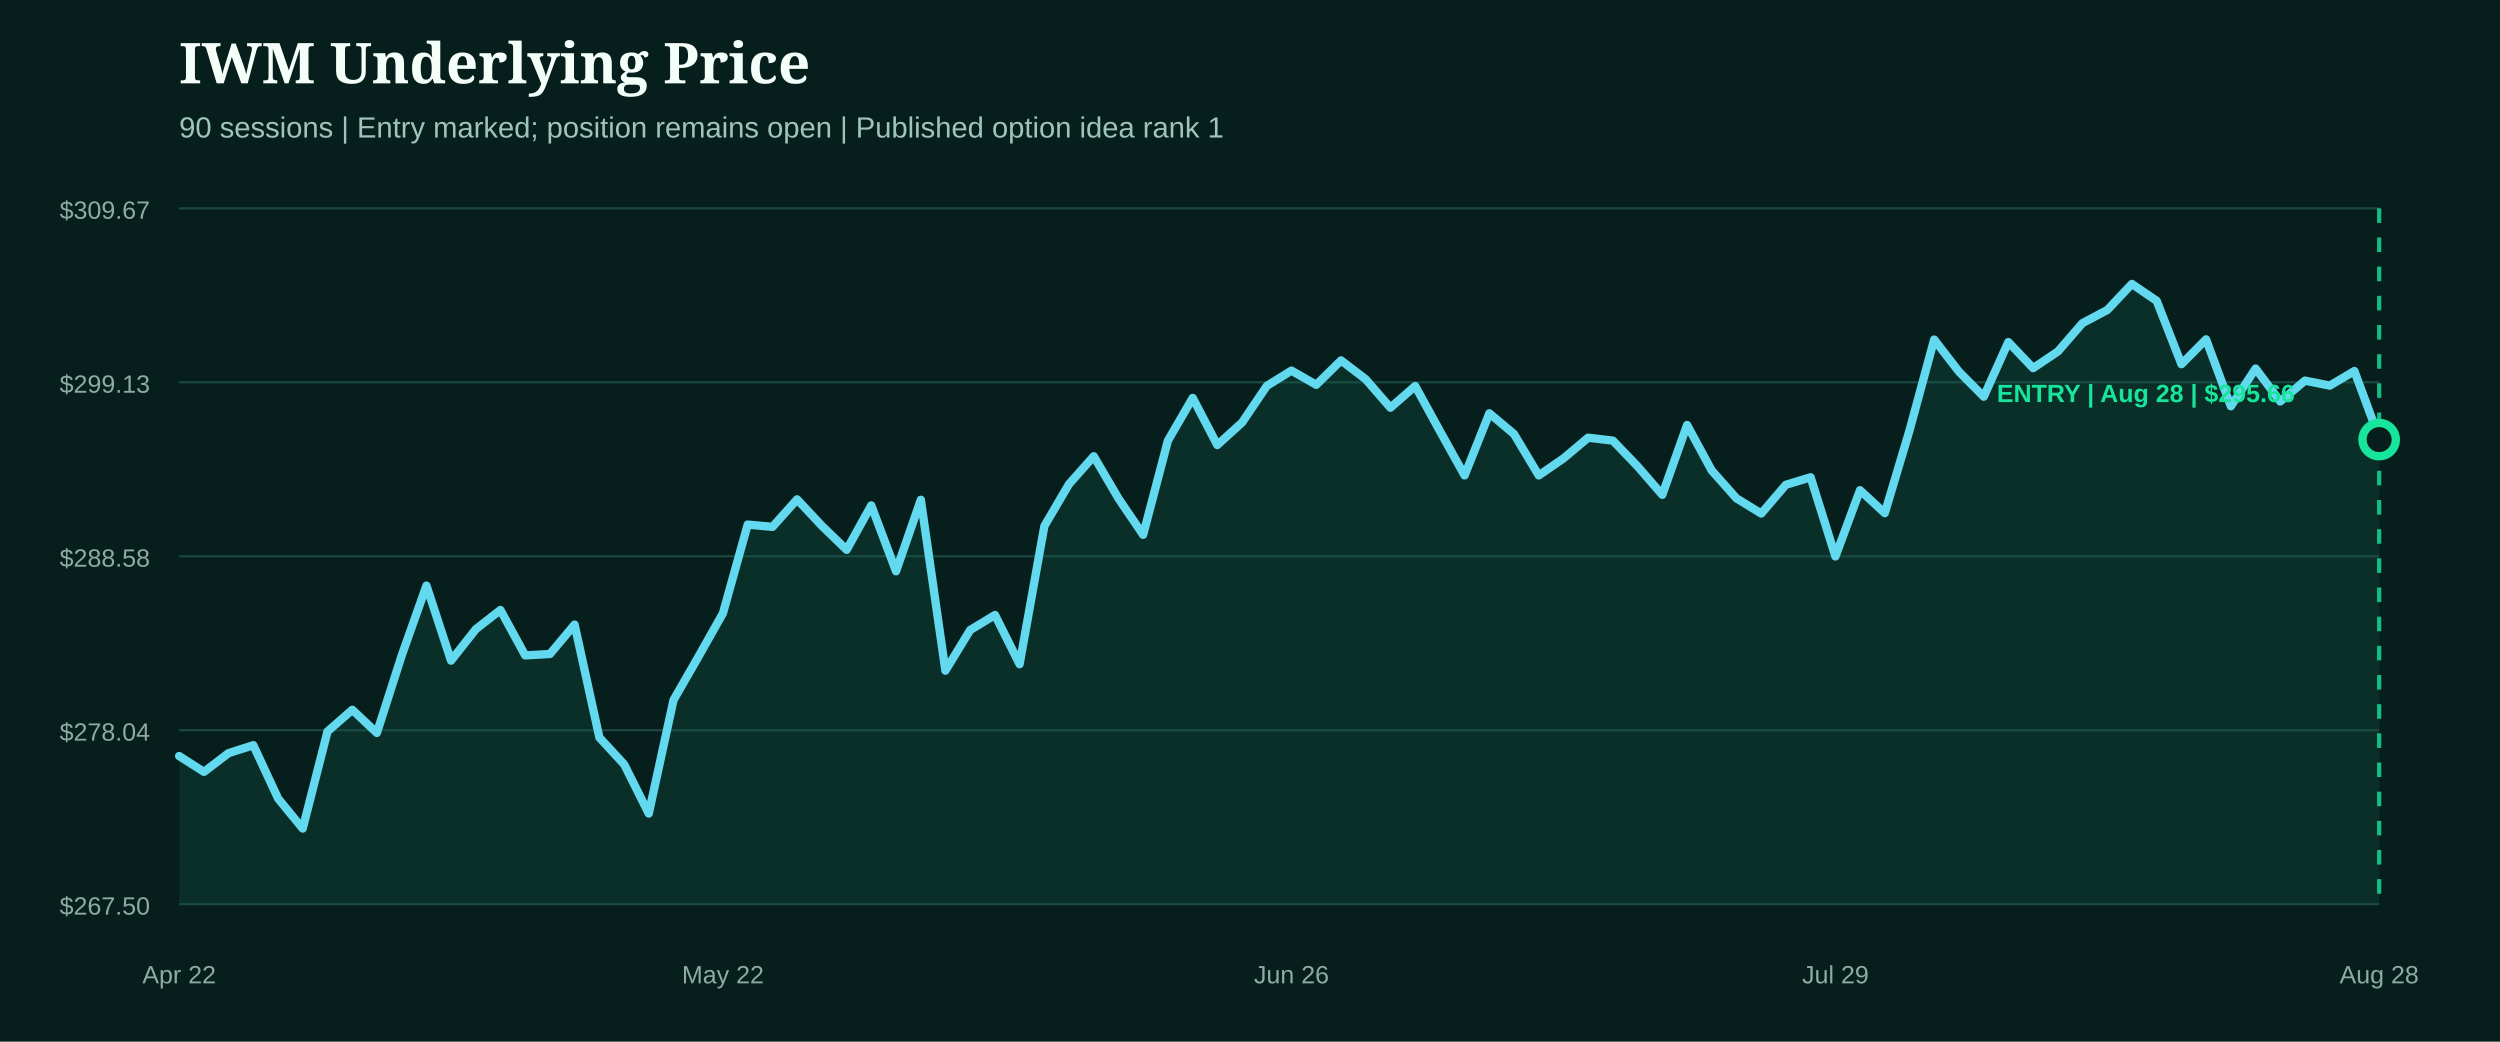
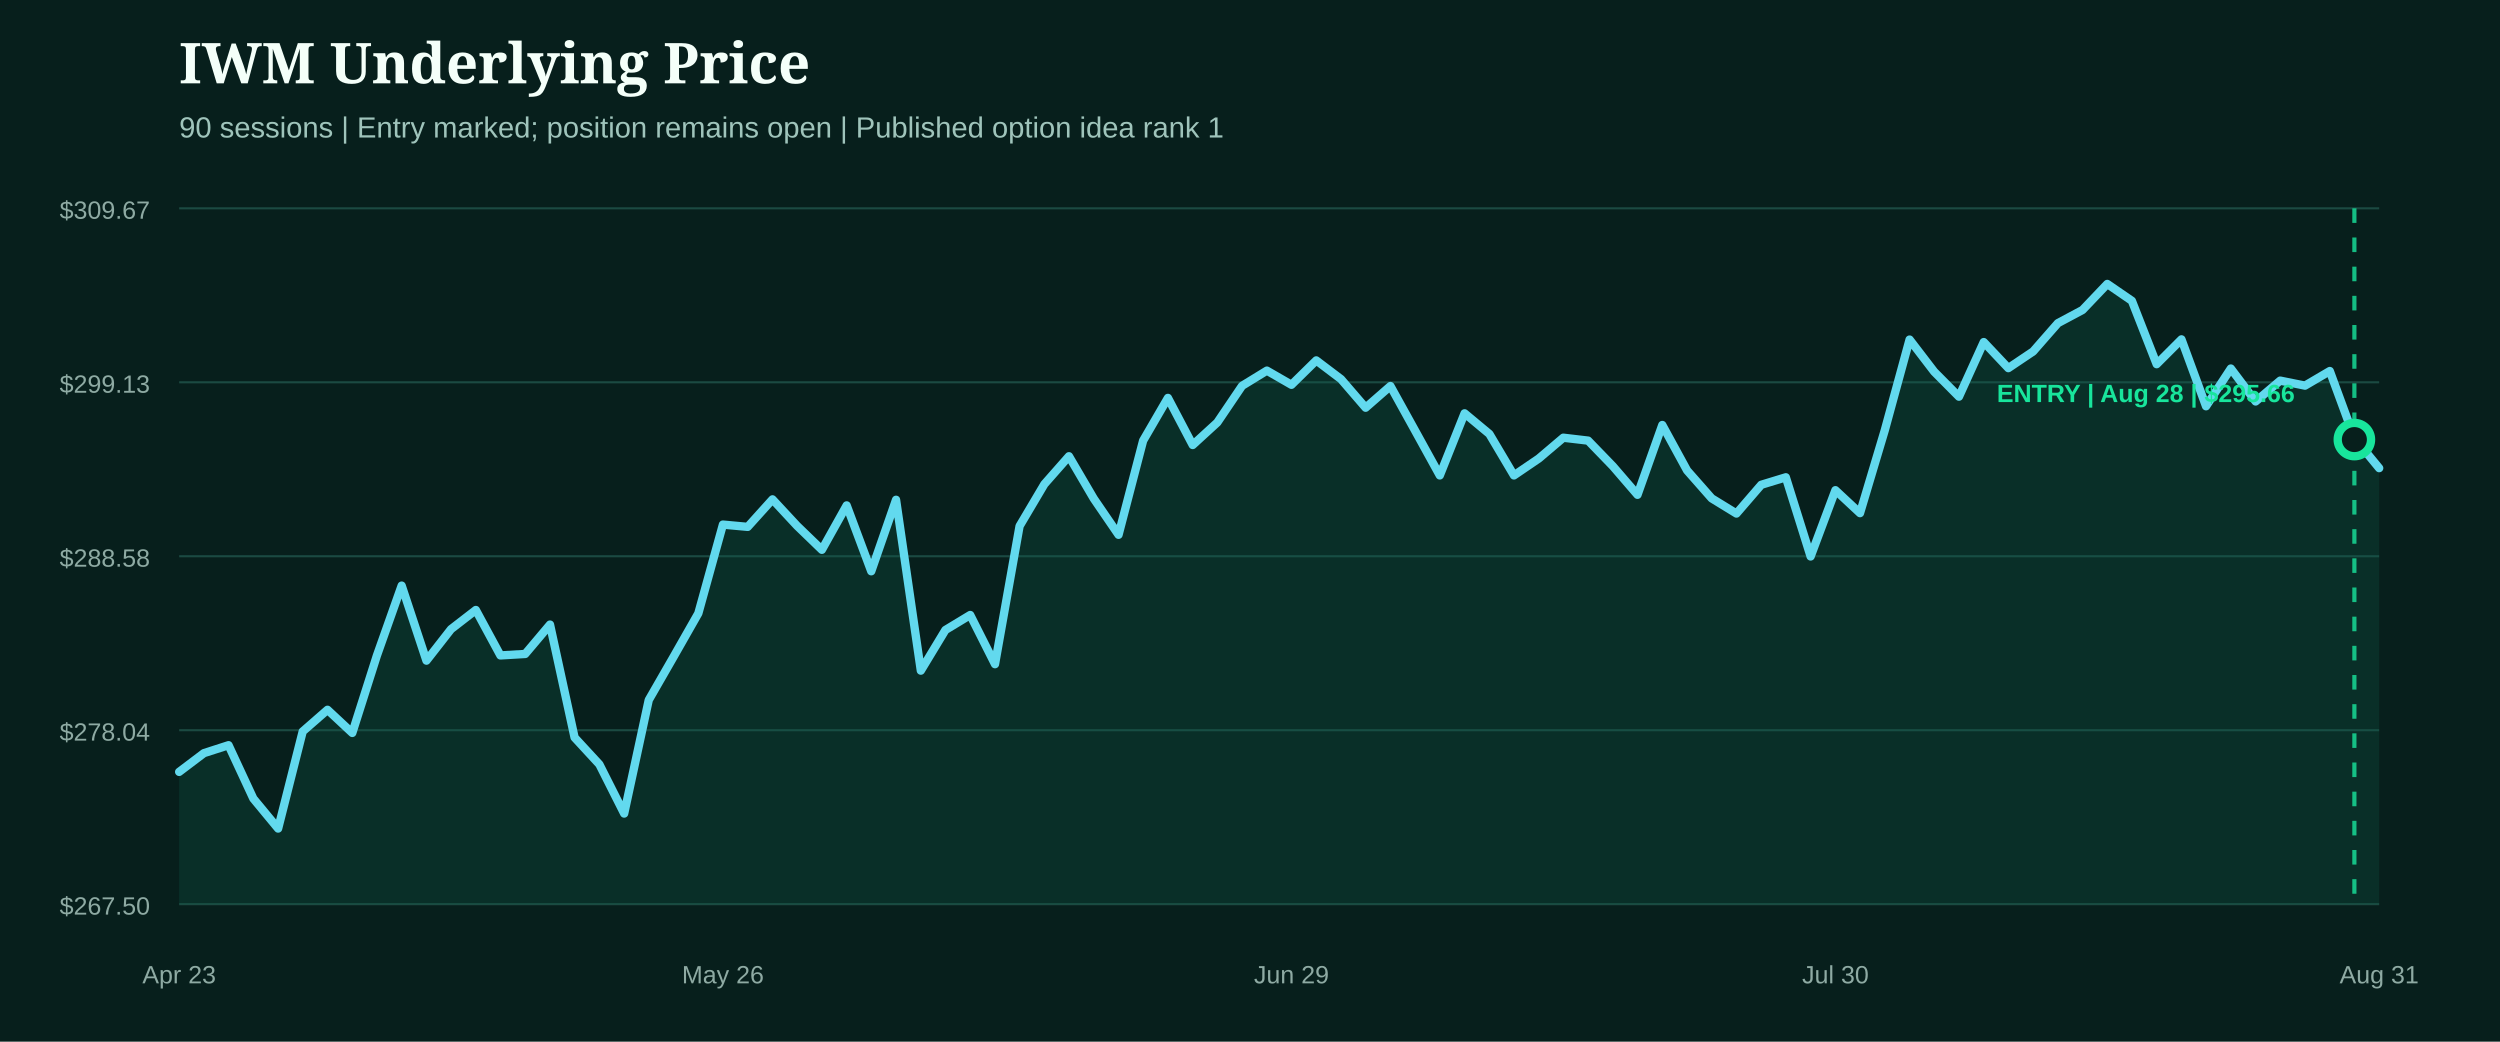
<svg xmlns="http://www.w3.org/2000/svg" width="1200" height="500" viewBox="0 0 1200 500" role="img" aria-label="IWM underlying price from entry">
  <rect width="1200" height="500" fill="#071f1c" />
  <style>.head{fill:#f4fff9;font:800 27px Georgia,serif}.sub{fill:#9fc4bb;font:14px Arial,sans-serif}.axis{fill:#8eaaa3;font:12px Arial,sans-serif}.marker{font:800 12px Arial,sans-serif}</style>
  <text x="86" y="40" class="head">IWM Underlying Price</text>
  <text x="86" y="66" class="sub">90 sessions | Entry marked; position remains open | Published option idea rank 1</text>
  <line x1="86" x2="1142" y1="100.0" y2="100.0" stroke="#1b4a42" stroke-width="1" />
  <text x="72" y="105.0" text-anchor="end" class="axis">$309.67</text>
  <line x1="86" x2="1142" y1="183.5" y2="183.5" stroke="#1b4a42" stroke-width="1" />
  <text x="72" y="188.5" text-anchor="end" class="axis">$299.13</text>
  <line x1="86" x2="1142" y1="267.0" y2="267.0" stroke="#1b4a42" stroke-width="1" />
  <text x="72" y="272.0" text-anchor="end" class="axis">$288.58</text>
  <line x1="86" x2="1142" y1="350.5" y2="350.5" stroke="#1b4a42" stroke-width="1" />
  <text x="72" y="355.5" text-anchor="end" class="axis">$278.04</text>
  <line x1="86" x2="1142" y1="434.0" y2="434.0" stroke="#1b4a42" stroke-width="1" />
  <text x="72" y="439.0" text-anchor="end" class="axis">$267.50</text>
-   <path d="M86.0,362.9 L97.9,370.5 L109.7,361.5 L121.6,357.7 L133.5,383.3 L145.3,397.7 L157.2,351.1 L169.1,340.7 L180.9,351.8 L192.8,314.7 L204.7,281.1 L216.5,317.1 L228.4,302.0 L240.2,292.8 L252.1,314.6 L264.0,313.9 L275.8,299.8 L287.7,354.0 L299.6,366.9 L311.4,390.5 L323.3,336.0 L335.2,315.3 L347.0,294.4 L358.9,251.8 L370.8,252.9 L382.6,239.7 L394.5,252.4 L406.4,263.9 L418.2,242.6 L430.1,274.2 L442.0,239.9 L453.8,321.9 L465.7,302.4 L477.6,295.2 L489.4,318.8 L501.3,252.5 L513.1,232.4 L525.0,219.0 L536.9,239.3 L548.7,256.7 L560.6,211.5 L572.5,191.0 L584.3,213.6 L596.2,202.8 L608.1,185.2 L619.9,177.9 L631.8,184.7 L643.7,173.0 L655.5,182.0 L667.4,195.7 L679.3,185.3 L691.1,206.8 L703.0,228.2 L714.9,198.4 L726.7,208.3 L738.6,228.2 L750.4,220.1 L762.3,210.1 L774.2,211.5 L786.0,223.8 L797.9,237.5 L809.8,204.0 L821.6,225.8 L833.5,239.2 L845.4,246.5 L857.2,232.7 L869.1,229.1 L881.0,267.1 L892.8,235.3 L904.7,246.3 L916.6,206.5 L928.4,163.0 L940.3,178.4 L952.2,190.4 L964.0,164.2 L975.9,176.7 L987.8,168.7 L999.6,155.1 L1011.5,148.8 L1023.3,136.3 L1035.2,144.4 L1047.1,174.8 L1058.9,162.9 L1070.8,195.0 L1082.7,176.9 L1094.5,192.7 L1106.4,182.7 L1118.3,185.1 L1130.1,178.1 L1142.0,210.2 L1142.0,434.0 L86.0,434.0 Z" fill="#0f5949" opacity="0.28" />
-   <path d="M86.0,362.9 L97.9,370.5 L109.7,361.5 L121.6,357.7 L133.5,383.3 L145.3,397.7 L157.2,351.1 L169.1,340.7 L180.9,351.8 L192.8,314.7 L204.7,281.1 L216.5,317.1 L228.4,302.0 L240.2,292.8 L252.1,314.6 L264.0,313.9 L275.8,299.8 L287.7,354.0 L299.6,366.9 L311.4,390.5 L323.3,336.0 L335.2,315.3 L347.0,294.4 L358.9,251.8 L370.8,252.9 L382.6,239.7 L394.5,252.4 L406.4,263.9 L418.2,242.6 L430.1,274.2 L442.0,239.9 L453.8,321.9 L465.7,302.4 L477.6,295.2 L489.4,318.8 L501.3,252.5 L513.1,232.4 L525.0,219.0 L536.9,239.3 L548.7,256.7 L560.6,211.5 L572.5,191.0 L584.3,213.6 L596.2,202.8 L608.1,185.2 L619.9,177.9 L631.8,184.7 L643.7,173.0 L655.5,182.0 L667.4,195.7 L679.3,185.3 L691.1,206.8 L703.0,228.2 L714.9,198.4 L726.7,208.3 L738.6,228.2 L750.4,220.1 L762.3,210.1 L774.2,211.5 L786.0,223.8 L797.9,237.5 L809.8,204.0 L821.6,225.8 L833.5,239.2 L845.4,246.5 L857.2,232.7 L869.1,229.1 L881.0,267.1 L892.8,235.3 L904.7,246.3 L916.6,206.5 L928.4,163.0 L940.3,178.4 L952.2,190.4 L964.0,164.2 L975.9,176.7 L987.8,168.7 L999.6,155.1 L1011.5,148.8 L1023.3,136.3 L1035.2,144.4 L1047.1,174.8 L1058.9,162.9 L1070.8,195.0 L1082.7,176.9 L1094.5,192.7 L1106.4,182.7 L1118.3,185.1 L1130.1,178.1 L1142.0,210.2" fill="none" stroke="#62d9ee" stroke-width="4" stroke-linecap="round" stroke-linejoin="round" />
+   <path d="M86.0,370.5 L97.9,361.5 L109.7,357.7 L121.6,383.3 L133.5,397.7 L145.3,351.1 L157.2,340.7 L169.1,351.8 L180.9,314.7 L192.8,281.1 L204.7,317.1 L216.5,302.0 L228.4,292.8 L240.2,314.6 L252.1,313.9 L264.0,299.8 L275.8,354.0 L287.7,366.9 L299.6,390.5 L311.4,336.0 L323.3,315.3 L335.2,294.4 L347.0,251.8 L358.9,252.9 L370.8,239.7 L382.6,252.4 L394.5,263.9 L406.4,242.6 L418.2,274.2 L430.1,239.9 L442.0,321.9 L453.8,302.4 L465.7,295.2 L477.6,318.8 L489.4,252.5 L501.3,232.4 L513.1,219.0 L525.0,239.3 L536.9,256.7 L548.7,211.5 L560.6,191.0 L572.5,213.6 L584.3,202.8 L596.2,185.2 L608.1,177.9 L619.9,184.7 L631.8,173.0 L643.7,182.0 L655.5,195.7 L667.4,185.3 L679.3,206.8 L691.1,228.2 L703.0,198.4 L714.9,208.3 L726.7,228.2 L738.6,220.1 L750.4,210.1 L762.3,211.5 L774.2,223.8 L786.0,237.5 L797.9,204.0 L809.8,225.8 L821.6,239.2 L833.5,246.5 L845.4,232.7 L857.2,229.1 L869.1,267.1 L881.0,235.3 L892.8,246.3 L904.7,206.5 L916.6,163.0 L928.4,178.4 L940.3,190.4 L952.2,164.2 L964.0,176.7 L975.9,168.7 L987.8,155.1 L999.6,148.8 L1011.5,136.3 L1023.3,144.4 L1035.2,174.8 L1047.1,162.9 L1058.9,195.0 L1070.8,176.9 L1082.7,192.7 L1094.5,182.7 L1106.4,185.1 L1118.3,178.1 L1130.1,210.2 L1142.0,224.7 L1142.0,434.0 L86.0,434.0 Z" fill="#0f5949" opacity="0.28" />
+   <path d="M86.0,370.5 L97.9,361.5 L109.7,357.7 L121.6,383.3 L133.5,397.7 L145.3,351.1 L157.2,340.7 L169.1,351.8 L180.9,314.7 L192.8,281.1 L204.7,317.1 L216.5,302.0 L228.4,292.8 L240.2,314.6 L252.1,313.9 L264.0,299.8 L275.8,354.0 L287.7,366.9 L299.6,390.5 L311.4,336.0 L323.3,315.3 L335.2,294.4 L347.0,251.8 L358.9,252.9 L370.8,239.7 L382.6,252.4 L394.5,263.9 L406.4,242.6 L418.2,274.2 L430.1,239.9 L442.0,321.9 L453.8,302.4 L465.7,295.2 L477.6,318.8 L489.4,252.5 L501.3,232.4 L513.1,219.0 L525.0,239.3 L536.9,256.7 L548.7,211.5 L560.6,191.0 L572.5,213.6 L584.3,202.8 L596.2,185.2 L608.1,177.9 L619.9,184.7 L631.8,173.0 L643.7,182.0 L655.5,195.7 L667.4,185.3 L679.3,206.8 L691.1,228.2 L703.0,198.4 L714.9,208.3 L726.7,228.2 L738.6,220.1 L750.4,210.1 L762.3,211.5 L774.2,223.8 L786.0,237.5 L797.9,204.0 L809.8,225.8 L821.6,239.2 L833.5,246.5 L845.4,232.7 L857.2,229.1 L869.1,267.1 L881.0,235.3 L892.8,246.3 L904.7,206.5 L916.6,163.0 L928.4,178.4 L940.3,190.4 L952.2,164.2 L964.0,176.7 L975.9,168.7 L987.8,155.1 L999.6,148.8 L1011.5,136.3 L1023.3,144.4 L1035.2,174.8 L1047.1,162.9 L1058.9,195.0 L1070.8,176.9 L1082.7,192.7 L1094.5,182.7 L1106.4,185.1 L1118.3,178.1 L1130.1,210.2 L1142.0,224.7" fill="none" stroke="#62d9ee" stroke-width="4" stroke-linecap="round" stroke-linejoin="round" />
  <g>
-     <line x1="1142.0" x2="1142.0" y1="100" y2="434" stroke="#18e59c" stroke-width="2" stroke-dasharray="7 7" opacity="0.8" />
-     <circle cx="1142.0" cy="211.0" r="8" fill="#071f1c" stroke="#18e59c" stroke-width="4" />
+     <line x1="1130.1" x2="1130.1" y1="100" y2="434" stroke="#18e59c" stroke-width="2" stroke-dasharray="7 7" opacity="0.8" />
+     <circle cx="1130.1" cy="211.0" r="8" fill="#071f1c" stroke="#18e59c" stroke-width="4" />
    <text x="1030.0" y="193.0" text-anchor="middle" class="marker" fill="#18e59c">ENTRY | Aug 28 | $295.66</text>
  </g>
-   <text x="86.0" y="472" text-anchor="middle" class="axis">Apr 22</text>
-   <text x="347.0" y="472" text-anchor="middle" class="axis">May 22</text>
-   <text x="619.9" y="472" text-anchor="middle" class="axis">Jun 26</text>
-   <text x="881.0" y="472" text-anchor="middle" class="axis">Jul 29</text>
-   <text x="1142.0" y="472" text-anchor="middle" class="axis">Aug 28</text>
+   <text x="86.0" y="472" text-anchor="middle" class="axis">Apr 23</text>
+   <text x="347.0" y="472" text-anchor="middle" class="axis">May 26</text>
+   <text x="619.9" y="472" text-anchor="middle" class="axis">Jun 29</text>
+   <text x="881.0" y="472" text-anchor="middle" class="axis">Jul 30</text>
+   <text x="1142.0" y="472" text-anchor="middle" class="axis">Aug 31</text>
</svg>
